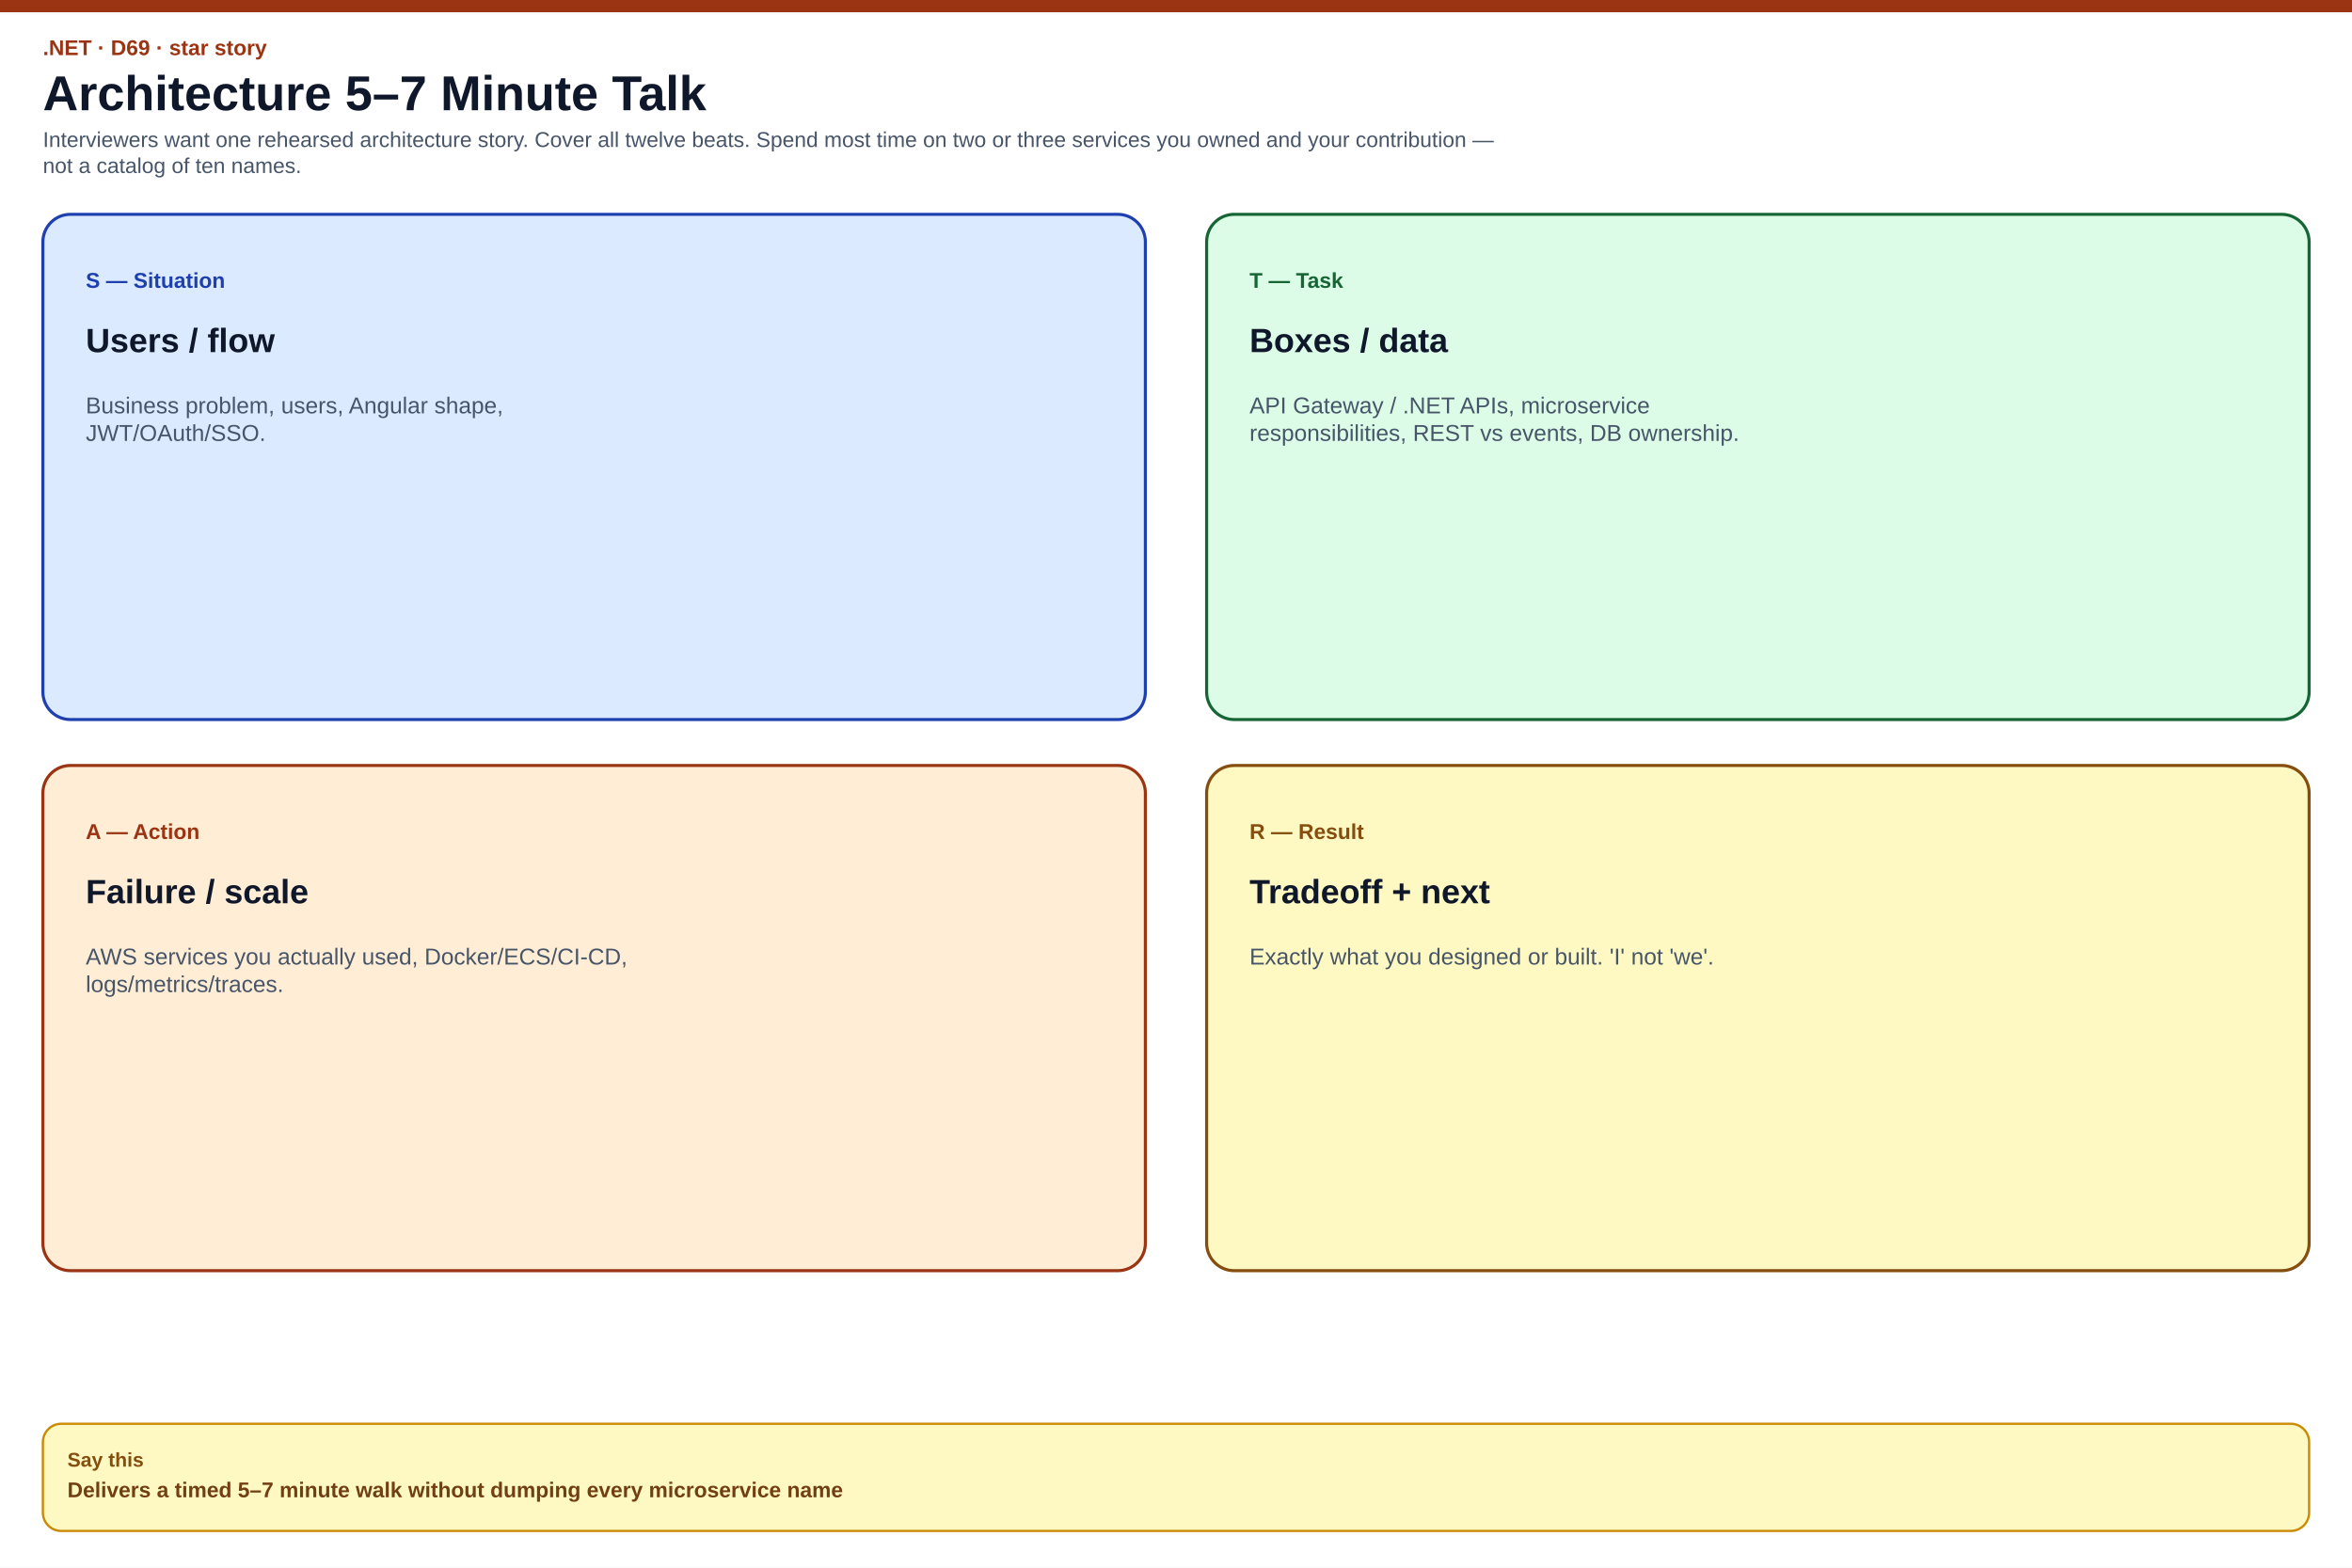
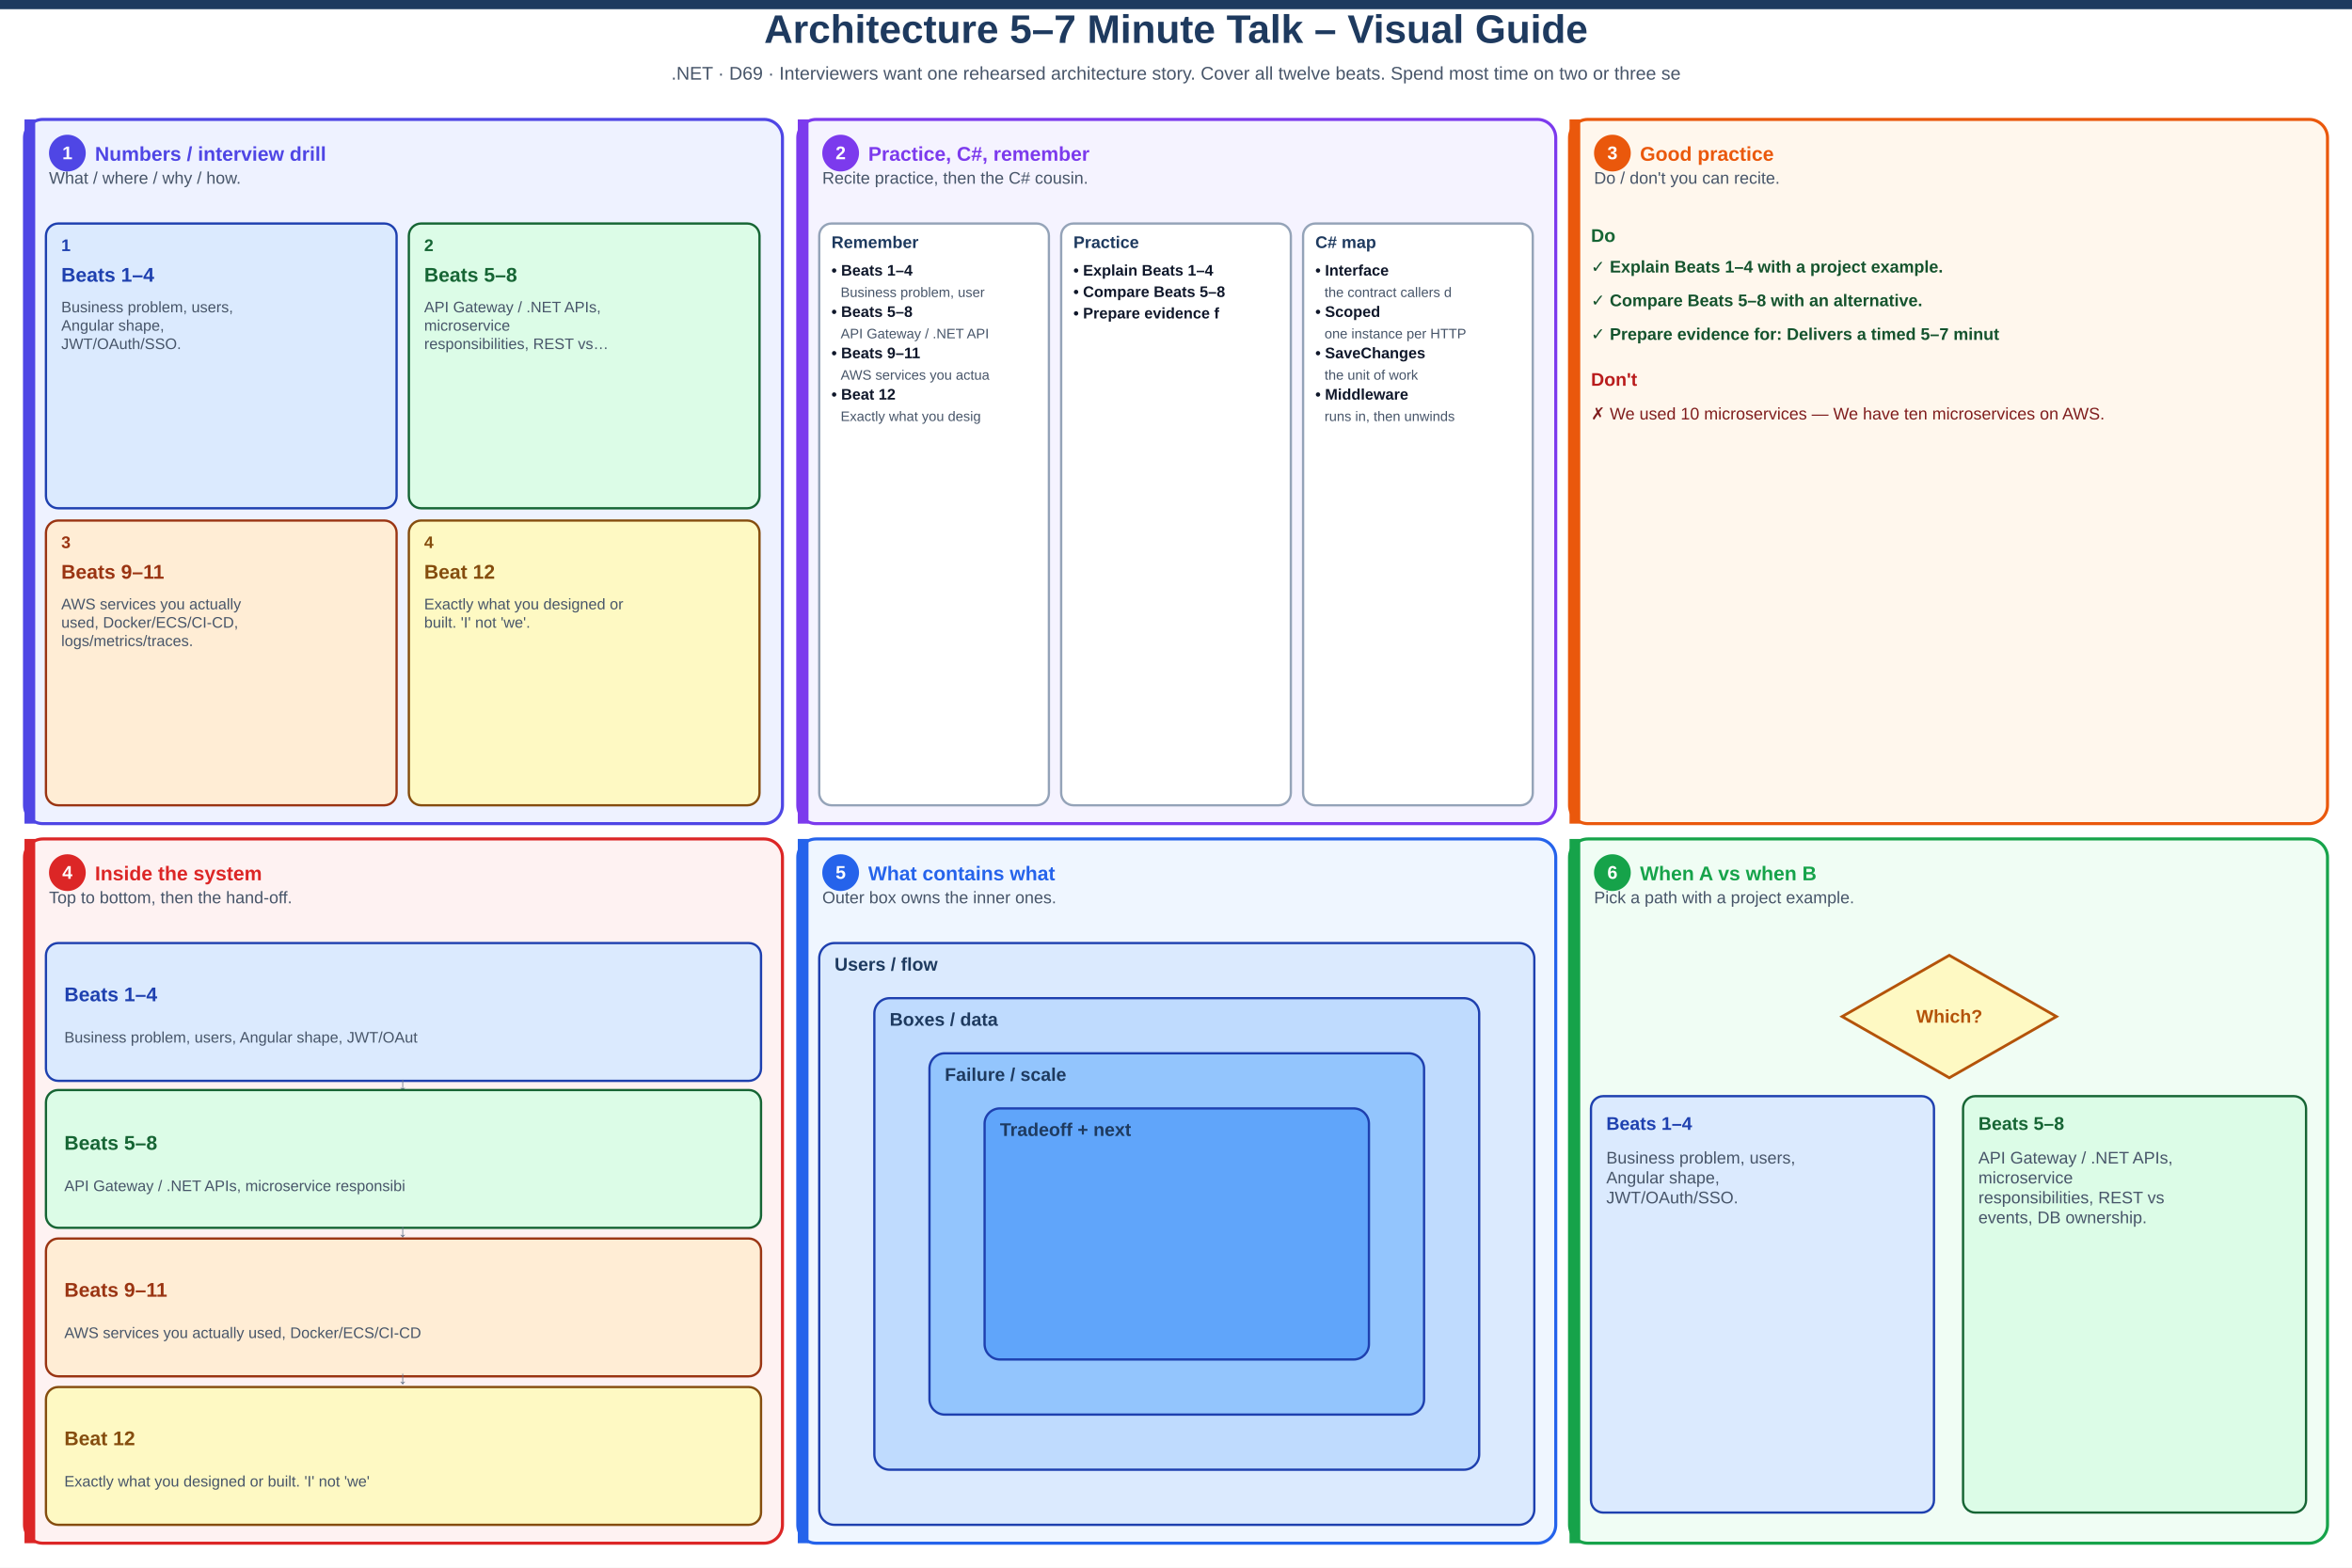
<svg xmlns="http://www.w3.org/2000/svg" width="1536" height="1024" viewBox="0 0 1536 1024">
  <defs>
    <marker id="arrow" markerWidth="8" markerHeight="8" refX="6" refY="4" orient="auto">
      <path d="M0,0 L8,4 L0,8 z" fill="#64748b" />
    </marker>
  </defs>
  <rect x="0" y="0" width="1536" height="1024" rx="0" fill="#ffffff" />
-   <rect x="0" y="0" width="1536" height="8" rx="0" fill="#9a3412" />
-   <text x="28" y="36" fill="#9a3412" font-size="14" font-weight="700" text-anchor="start" font-family="Segoe UI,Arial,sans-serif">.NET  ·  D69  ·  star story</text>
-   <text x="28" y="72" fill="#0f172a" font-size="32" font-weight="800" text-anchor="start" font-family="Segoe UI,Arial,sans-serif">Architecture 5–7 Minute Talk</text>
-   <text x="28" y="96" fill="#475569" font-size="14" font-weight="500" text-anchor="start" font-family="Segoe UI,Arial,sans-serif">
-     <tspan x="28" dy="0">Interviewers want one rehearsed architecture story. Cover all twelve beats. Spend most time on two or three services you owned and your contribution —</tspan>
-     <tspan x="28" dy="17">not a catalog of ten names.</tspan>
+   <rect x="0" y="0" width="1536" height="6" rx="0" fill="#1e3a5f" />
+   <text x="768" y="28" fill="#1e3a5f" font-size="26" font-weight="800" text-anchor="middle" font-family="Segoe UI,Arial,sans-serif">Architecture 5–7 Minute Talk  –  Visual Guide</text>
+   <text x="768" y="52" fill="#475569" font-size="12" font-weight="500" text-anchor="middle" font-family="Segoe UI,Arial,sans-serif">.NET  ·  D69  ·  Interviewers want one rehearsed architecture story. Cover all twelve beats. Spend most time on two or three se</text>
+   <rect x="16" y="78" width="495" height="460" rx="12" fill="#eef2ff" stroke="#4f46e5" stroke-width="2" />
+   <rect x="16" y="78" width="7" height="460" rx="0" fill="#4f46e5" />
+   <circle cx="44" cy="100" r="12" fill="#4f46e5" />
+   <text x="44" y="104" fill="#fff" font-size="12" font-weight="800" text-anchor="middle" font-family="Segoe UI,Arial,sans-serif">1</text>
+   <text x="62" y="105" fill="#4f46e5" font-size="13" font-weight="800" text-anchor="start" font-family="Segoe UI,Arial,sans-serif">Numbers / interview drill</text>
+   <text x="32" y="120" fill="#475569" font-size="11" font-weight="500" text-anchor="start" font-family="Segoe UI,Arial,sans-serif">
+     <tspan x="32" dy="0">What / where / why / how.</tspan>
  </text>
-   <rect x="28" y="140" width="720" height="330" rx="18" fill="#dbeafe" stroke="#1e40af" stroke-width="2" />
-   <text x="56" y="188" fill="#1e40af" font-size="14" font-weight="800" text-anchor="start" font-family="Segoe UI,Arial,sans-serif">S — Situation</text>
-   <text x="56" y="230" fill="#0f172a" font-size="22" font-weight="800" text-anchor="start" font-family="Segoe UI,Arial,sans-serif">Users / flow</text>
-   <text x="56" y="270" fill="#475569" font-size="15" font-weight="500" text-anchor="start" font-family="Segoe UI,Arial,sans-serif">
-     <tspan x="56" dy="0">Business problem, users, Angular shape,</tspan>
-     <tspan x="56" dy="18">JWT/OAuth/SSO.</tspan>
+   <rect x="30" y="146" width="229" height="186" rx="8" fill="#dbeafe" stroke="#1e40af" stroke-width="1.5" />
+   <text x="40" y="164" fill="#1e40af" font-size="11" font-weight="800" text-anchor="start" font-family="Segoe UI,Arial,sans-serif">1</text>
+   <text x="40" y="184" fill="#1e40af" font-size="13" font-weight="800" text-anchor="start" font-family="Segoe UI,Arial,sans-serif">Beats 1–4</text>
+   <text x="40" y="204" fill="#475569" font-size="10" font-weight="500" text-anchor="start" font-family="Segoe UI,Arial,sans-serif">
+     <tspan x="40" dy="0">Business problem, users,</tspan>
+     <tspan x="40" dy="12">Angular shape,</tspan>
+     <tspan x="40" dy="12">JWT/OAuth/SSO.</tspan>
  </text>
-   <rect x="788" y="140" width="720" height="330" rx="18" fill="#dcfce7" stroke="#166534" stroke-width="2" />
-   <text x="816" y="188" fill="#166534" font-size="14" font-weight="800" text-anchor="start" font-family="Segoe UI,Arial,sans-serif">T — Task</text>
-   <text x="816" y="230" fill="#0f172a" font-size="22" font-weight="800" text-anchor="start" font-family="Segoe UI,Arial,sans-serif">Boxes / data</text>
-   <text x="816" y="270" fill="#475569" font-size="15" font-weight="500" text-anchor="start" font-family="Segoe UI,Arial,sans-serif">
-     <tspan x="816" dy="0">API Gateway / .NET APIs, microservice</tspan>
-     <tspan x="816" dy="18">responsibilities, REST vs events, DB ownership.</tspan>
+   <rect x="267" y="146" width="229" height="186" rx="8" fill="#dcfce7" stroke="#166534" stroke-width="1.5" />
+   <text x="277" y="164" fill="#166534" font-size="11" font-weight="800" text-anchor="start" font-family="Segoe UI,Arial,sans-serif">2</text>
+   <text x="277" y="184" fill="#166534" font-size="13" font-weight="800" text-anchor="start" font-family="Segoe UI,Arial,sans-serif">Beats 5–8</text>
+   <text x="277" y="204" fill="#475569" font-size="10" font-weight="500" text-anchor="start" font-family="Segoe UI,Arial,sans-serif">
+     <tspan x="277" dy="0">API Gateway / .NET APIs,</tspan>
+     <tspan x="277" dy="12">microservice</tspan>
+     <tspan x="277" dy="12">responsibilities, REST vs…</tspan>
  </text>
-   <rect x="28" y="500" width="720" height="330" rx="18" fill="#ffedd5" stroke="#9a3412" stroke-width="2" />
-   <text x="56" y="548" fill="#9a3412" font-size="14" font-weight="800" text-anchor="start" font-family="Segoe UI,Arial,sans-serif">A — Action</text>
-   <text x="56" y="590" fill="#0f172a" font-size="22" font-weight="800" text-anchor="start" font-family="Segoe UI,Arial,sans-serif">Failure / scale</text>
-   <text x="56" y="630" fill="#475569" font-size="15" font-weight="500" text-anchor="start" font-family="Segoe UI,Arial,sans-serif">
-     <tspan x="56" dy="0">AWS services you actually used, Docker/ECS/CI-CD,</tspan>
-     <tspan x="56" dy="18">logs/metrics/traces.</tspan>
+   <rect x="30" y="340" width="229" height="186" rx="8" fill="#ffedd5" stroke="#9a3412" stroke-width="1.5" />
+   <text x="40" y="358" fill="#9a3412" font-size="11" font-weight="800" text-anchor="start" font-family="Segoe UI,Arial,sans-serif">3</text>
+   <text x="40" y="378" fill="#9a3412" font-size="13" font-weight="800" text-anchor="start" font-family="Segoe UI,Arial,sans-serif">Beats 9–11</text>
+   <text x="40" y="398" fill="#475569" font-size="10" font-weight="500" text-anchor="start" font-family="Segoe UI,Arial,sans-serif">
+     <tspan x="40" dy="0">AWS services you actually</tspan>
+     <tspan x="40" dy="12">used, Docker/ECS/CI-CD,</tspan>
+     <tspan x="40" dy="12">logs/metrics/traces.</tspan>
  </text>
-   <rect x="788" y="500" width="720" height="330" rx="18" fill="#fef9c3" stroke="#854d0e" stroke-width="2" />
-   <text x="816" y="548" fill="#854d0e" font-size="14" font-weight="800" text-anchor="start" font-family="Segoe UI,Arial,sans-serif">R — Result</text>
-   <text x="816" y="590" fill="#0f172a" font-size="22" font-weight="800" text-anchor="start" font-family="Segoe UI,Arial,sans-serif">Tradeoff + next</text>
-   <text x="816" y="630" fill="#475569" font-size="15" font-weight="500" text-anchor="start" font-family="Segoe UI,Arial,sans-serif">
-     <tspan x="816" dy="0">Exactly what you designed or built. 'I' not 'we'.</tspan>
+   <rect x="267" y="340" width="229" height="186" rx="8" fill="#fef9c3" stroke="#854d0e" stroke-width="1.5" />
+   <text x="277" y="358" fill="#854d0e" font-size="11" font-weight="800" text-anchor="start" font-family="Segoe UI,Arial,sans-serif">4</text>
+   <text x="277" y="378" fill="#854d0e" font-size="13" font-weight="800" text-anchor="start" font-family="Segoe UI,Arial,sans-serif">Beat 12</text>
+   <text x="277" y="398" fill="#475569" font-size="10" font-weight="500" text-anchor="start" font-family="Segoe UI,Arial,sans-serif">
+     <tspan x="277" dy="0">Exactly what you designed or</tspan>
+     <tspan x="277" dy="12">built. 'I' not 'we'.</tspan>
  </text>
-   <rect x="28" y="930" width="1480" height="70" rx="12" fill="#fef9c3" stroke="#ca8a04" stroke-width="1.5" />
-   <text x="44" y="958" fill="#854d0e" font-size="13" font-weight="800" text-anchor="start" font-family="Segoe UI,Arial,sans-serif">Say this</text>
-   <text x="44" y="978" fill="#713f12" font-size="14" font-weight="600" text-anchor="start" font-family="Segoe UI,Arial,sans-serif">
-     <tspan x="44" dy="0">Delivers a timed 5–7 minute walk without dumping every microservice name</tspan>
+   <rect x="521" y="78" width="495" height="460" rx="12" fill="#f5f3ff" stroke="#7c3aed" stroke-width="2" />
+   <rect x="521" y="78" width="7" height="460" rx="0" fill="#7c3aed" />
+   <circle cx="549" cy="100" r="12" fill="#7c3aed" />
+   <text x="549" y="104" fill="#fff" font-size="12" font-weight="800" text-anchor="middle" font-family="Segoe UI,Arial,sans-serif">2</text>
+   <text x="567" y="105" fill="#7c3aed" font-size="13" font-weight="800" text-anchor="start" font-family="Segoe UI,Arial,sans-serif">Practice, C#, remember</text>
+   <text x="537" y="120" fill="#475569" font-size="11" font-weight="500" text-anchor="start" font-family="Segoe UI,Arial,sans-serif">
+     <tspan x="537" dy="0">Recite practice, then the C# cousin.</tspan>
+   </text>
+   <rect x="535" y="146" width="150" height="380" rx="8" fill="#fff" stroke="#94a3b8" stroke-width="1.5" />
+   <text x="543" y="162" fill="#1e3a5f" font-size="11" font-weight="800" text-anchor="start" font-family="Segoe UI,Arial,sans-serif">Remember</text>
+   <text x="543" y="180" fill="#0f172a" font-size="10" font-weight="700" text-anchor="start" font-family="Segoe UI,Arial,sans-serif">• Beats 1–4</text>
+   <text x="549" y="194" fill="#475569" font-size="9" font-weight="500" text-anchor="start" font-family="Segoe UI,Arial,sans-serif">Business problem, user</text>
+   <text x="543" y="207" fill="#0f172a" font-size="10" font-weight="700" text-anchor="start" font-family="Segoe UI,Arial,sans-serif">• Beats 5–8</text>
+   <text x="549" y="221" fill="#475569" font-size="9" font-weight="500" text-anchor="start" font-family="Segoe UI,Arial,sans-serif">API Gateway / .NET API</text>
+   <text x="543" y="234" fill="#0f172a" font-size="10" font-weight="700" text-anchor="start" font-family="Segoe UI,Arial,sans-serif">• Beats 9–11</text>
+   <text x="549" y="248" fill="#475569" font-size="9" font-weight="500" text-anchor="start" font-family="Segoe UI,Arial,sans-serif">AWS services you actua</text>
+   <text x="543" y="261" fill="#0f172a" font-size="10" font-weight="700" text-anchor="start" font-family="Segoe UI,Arial,sans-serif">• Beat 12</text>
+   <text x="549" y="275" fill="#475569" font-size="9" font-weight="500" text-anchor="start" font-family="Segoe UI,Arial,sans-serif">Exactly what you desig</text>
+   <rect x="693" y="146" width="150" height="380" rx="8" fill="#fff" stroke="#94a3b8" stroke-width="1.5" />
+   <text x="701" y="162" fill="#1e3a5f" font-size="11" font-weight="800" text-anchor="start" font-family="Segoe UI,Arial,sans-serif">Practice</text>
+   <text x="701" y="180" fill="#0f172a" font-size="10" font-weight="700" text-anchor="start" font-family="Segoe UI,Arial,sans-serif">• Explain Beats 1–4 </text>
+   <text x="701" y="194" fill="#0f172a" font-size="10" font-weight="700" text-anchor="start" font-family="Segoe UI,Arial,sans-serif">• Compare Beats 5–8 </text>
+   <text x="701" y="208" fill="#0f172a" font-size="10" font-weight="700" text-anchor="start" font-family="Segoe UI,Arial,sans-serif">• Prepare evidence f</text>
+   <rect x="851" y="146" width="150" height="380" rx="8" fill="#fff" stroke="#94a3b8" stroke-width="1.5" />
+   <text x="859" y="162" fill="#1e3a5f" font-size="11" font-weight="800" text-anchor="start" font-family="Segoe UI,Arial,sans-serif">C# map</text>
+   <text x="859" y="180" fill="#0f172a" font-size="10" font-weight="700" text-anchor="start" font-family="Segoe UI,Arial,sans-serif">• Interface</text>
+   <text x="865" y="194" fill="#475569" font-size="9" font-weight="500" text-anchor="start" font-family="Segoe UI,Arial,sans-serif">the contract callers d</text>
+   <text x="859" y="207" fill="#0f172a" font-size="10" font-weight="700" text-anchor="start" font-family="Segoe UI,Arial,sans-serif">• Scoped</text>
+   <text x="865" y="221" fill="#475569" font-size="9" font-weight="500" text-anchor="start" font-family="Segoe UI,Arial,sans-serif">one instance per HTTP </text>
+   <text x="859" y="234" fill="#0f172a" font-size="10" font-weight="700" text-anchor="start" font-family="Segoe UI,Arial,sans-serif">• SaveChanges</text>
+   <text x="865" y="248" fill="#475569" font-size="9" font-weight="500" text-anchor="start" font-family="Segoe UI,Arial,sans-serif">the unit of work</text>
+   <text x="859" y="261" fill="#0f172a" font-size="10" font-weight="700" text-anchor="start" font-family="Segoe UI,Arial,sans-serif">• Middleware</text>
+   <text x="865" y="275" fill="#475569" font-size="9" font-weight="500" text-anchor="start" font-family="Segoe UI,Arial,sans-serif">runs in, then unwinds </text>
+   <rect x="1025" y="78" width="495" height="460" rx="12" fill="#fff7ed" stroke="#ea580c" stroke-width="2" />
+   <rect x="1025" y="78" width="7" height="460" rx="0" fill="#ea580c" />
+   <circle cx="1053" cy="100" r="12" fill="#ea580c" />
+   <text x="1053" y="104" fill="#fff" font-size="12" font-weight="800" text-anchor="middle" font-family="Segoe UI,Arial,sans-serif">3</text>
+   <text x="1071" y="105" fill="#ea580c" font-size="13" font-weight="800" text-anchor="start" font-family="Segoe UI,Arial,sans-serif">Good practice</text>
+   <text x="1041" y="120" fill="#475569" font-size="11" font-weight="500" text-anchor="start" font-family="Segoe UI,Arial,sans-serif">
+     <tspan x="1041" dy="0">Do / don't you can recite.</tspan>
+   </text>
+   <text x="1039" y="158" fill="#166534" font-size="12" font-weight="800" text-anchor="start" font-family="Segoe UI,Arial,sans-serif">Do</text>
+   <text x="1039" y="178" fill="#14532d" font-size="11" font-weight="600" text-anchor="start" font-family="Segoe UI,Arial,sans-serif">✓  Explain Beats 1–4 with a project example.</text>
+   <text x="1039" y="200" fill="#14532d" font-size="11" font-weight="600" text-anchor="start" font-family="Segoe UI,Arial,sans-serif">✓  Compare Beats 5–8 with an alternative.</text>
+   <text x="1039" y="222" fill="#14532d" font-size="11" font-weight="600" text-anchor="start" font-family="Segoe UI,Arial,sans-serif">✓  Prepare evidence for: Delivers a timed 5–7 minut</text>
+   <text x="1039" y="252" fill="#b91c1c" font-size="12" font-weight="800" text-anchor="start" font-family="Segoe UI,Arial,sans-serif">Don't</text>
+   <text x="1039" y="274" fill="#7f1d1d" font-size="11" font-weight="500" text-anchor="start" font-family="Segoe UI,Arial,sans-serif">
+     <tspan x="1039" dy="0">✗ We used 10 microservices — We have ten microservices on AWS.</tspan>
+   </text>
+   <rect x="16" y="548" width="495" height="460" rx="12" fill="#fef2f2" stroke="#dc2626" stroke-width="2" />
+   <rect x="16" y="548" width="7" height="460" rx="0" fill="#dc2626" />
+   <circle cx="44" cy="570" r="12" fill="#dc2626" />
+   <text x="44" y="574" fill="#fff" font-size="12" font-weight="800" text-anchor="middle" font-family="Segoe UI,Arial,sans-serif">4</text>
+   <text x="62" y="575" fill="#dc2626" font-size="13" font-weight="800" text-anchor="start" font-family="Segoe UI,Arial,sans-serif">Inside the system</text>
+   <text x="32" y="590" fill="#475569" font-size="11" font-weight="500" text-anchor="start" font-family="Segoe UI,Arial,sans-serif">
+     <tspan x="32" dy="0">Top to bottom, then the hand-off.</tspan>
+   </text>
+   <rect x="30" y="616" width="467" height="90" rx="8" fill="#dbeafe" stroke="#1e40af" stroke-width="1.5" />
+   <text x="42" y="654" fill="#1e40af" font-size="13" font-weight="800" text-anchor="start" font-family="Segoe UI,Arial,sans-serif">Beats 1–4</text>
+   <text x="42" y="681" fill="#475569" font-size="10" font-weight="500" text-anchor="start" font-family="Segoe UI,Arial,sans-serif">Business problem, users, Angular shape, JWT/OAut</text>
+   <text x="263" y="712" fill="#64748b" font-size="12" font-weight="800" text-anchor="middle" font-family="Segoe UI,Arial,sans-serif">↓</text>
+   <rect x="30" y="712" width="467" height="90" rx="8" fill="#dcfce7" stroke="#166534" stroke-width="1.5" />
+   <text x="42" y="751" fill="#166534" font-size="13" font-weight="800" text-anchor="start" font-family="Segoe UI,Arial,sans-serif">Beats 5–8</text>
+   <text x="42" y="778" fill="#475569" font-size="10" font-weight="500" text-anchor="start" font-family="Segoe UI,Arial,sans-serif">API Gateway / .NET APIs, microservice responsibi</text>
+   <text x="263" y="808" fill="#64748b" font-size="12" font-weight="800" text-anchor="middle" font-family="Segoe UI,Arial,sans-serif">↓</text>
+   <rect x="30" y="809" width="467" height="90" rx="8" fill="#ffedd5" stroke="#9a3412" stroke-width="1.5" />
+   <text x="42" y="847" fill="#9a3412" font-size="13" font-weight="800" text-anchor="start" font-family="Segoe UI,Arial,sans-serif">Beats 9–11</text>
+   <text x="42" y="874" fill="#475569" font-size="10" font-weight="500" text-anchor="start" font-family="Segoe UI,Arial,sans-serif">AWS services you actually used, Docker/ECS/CI-CD</text>
+   <text x="263" y="904" fill="#64748b" font-size="12" font-weight="800" text-anchor="middle" font-family="Segoe UI,Arial,sans-serif">↓</text>
+   <rect x="30" y="906" width="467" height="90" rx="8" fill="#fef9c3" stroke="#854d0e" stroke-width="1.5" />
+   <text x="42" y="944" fill="#854d0e" font-size="13" font-weight="800" text-anchor="start" font-family="Segoe UI,Arial,sans-serif">Beat 12</text>
+   <text x="42" y="971" fill="#475569" font-size="10" font-weight="500" text-anchor="start" font-family="Segoe UI,Arial,sans-serif">Exactly what you designed or built. 'I' not 'we'</text>
+   <rect x="521" y="548" width="495" height="460" rx="12" fill="#eff6ff" stroke="#2563eb" stroke-width="2" />
+   <rect x="521" y="548" width="7" height="460" rx="0" fill="#2563eb" />
+   <circle cx="549" cy="570" r="12" fill="#2563eb" />
+   <text x="549" y="574" fill="#fff" font-size="12" font-weight="800" text-anchor="middle" font-family="Segoe UI,Arial,sans-serif">5</text>
+   <text x="567" y="575" fill="#2563eb" font-size="13" font-weight="800" text-anchor="start" font-family="Segoe UI,Arial,sans-serif">What contains what</text>
+   <text x="537" y="590" fill="#475569" font-size="11" font-weight="500" text-anchor="start" font-family="Segoe UI,Arial,sans-serif">
+     <tspan x="537" dy="0">Outer box owns the inner ones.</tspan>
+   </text>
+   <rect x="535" y="616" width="467" height="380" rx="10" fill="#dbeafe" stroke="#1e40af" stroke-width="1.5" />
+   <text x="545" y="634" fill="#1e3a5f" font-size="12" font-weight="800" text-anchor="start" font-family="Segoe UI,Arial,sans-serif">Users / flow</text>
+   <rect x="571" y="652" width="395" height="308" rx="10" fill="#bfdbfe" stroke="#1e40af" stroke-width="1.5" />
+   <text x="581" y="670" fill="#1e3a5f" font-size="12" font-weight="800" text-anchor="start" font-family="Segoe UI,Arial,sans-serif">Boxes / data</text>
+   <rect x="607" y="688" width="323" height="236" rx="10" fill="#93c5fd" stroke="#1e40af" stroke-width="1.5" />
+   <text x="617" y="706" fill="#1e3a5f" font-size="12" font-weight="800" text-anchor="start" font-family="Segoe UI,Arial,sans-serif">Failure / scale</text>
+   <rect x="643" y="724" width="251" height="164" rx="10" fill="#60a5fa" stroke="#1e40af" stroke-width="1.5" />
+   <text x="653" y="742" fill="#1e3a5f" font-size="12" font-weight="800" text-anchor="start" font-family="Segoe UI,Arial,sans-serif">Tradeoff + next</text>
+   <rect x="1025" y="548" width="495" height="460" rx="12" fill="#f0fdf4" stroke="#16a34a" stroke-width="2" />
+   <rect x="1025" y="548" width="7" height="460" rx="0" fill="#16a34a" />
+   <circle cx="1053" cy="570" r="12" fill="#16a34a" />
+   <text x="1053" y="574" fill="#fff" font-size="12" font-weight="800" text-anchor="middle" font-family="Segoe UI,Arial,sans-serif">6</text>
+   <text x="1071" y="575" fill="#16a34a" font-size="13" font-weight="800" text-anchor="start" font-family="Segoe UI,Arial,sans-serif">When A vs when B</text>
+   <text x="1041" y="590" fill="#475569" font-size="11" font-weight="500" text-anchor="start" font-family="Segoe UI,Arial,sans-serif">
+     <tspan x="1041" dy="0">Pick a path with a project example.</tspan>
+   </text>
+   <polygon points="1273,624 1343,664 1273,704 1203,664" fill="#fef9c3" stroke="#b45309" stroke-width="1.8" />
+   <text x="1273" y="668" fill="#b45309" font-size="12" font-weight="800" text-anchor="middle" font-family="Segoe UI,Arial,sans-serif">Which?</text>
+   <rect x="1039" y="716" width="224" height="272" rx="8" fill="#dbeafe" stroke="#1e40af" stroke-width="1.5" />
+   <rect x="1282" y="716" width="224" height="272" rx="8" fill="#dcfce7" stroke="#166534" stroke-width="1.5" />
+   <text x="1049" y="738" fill="#1e40af" font-size="12" font-weight="800" text-anchor="start" font-family="Segoe UI,Arial,sans-serif">Beats 1–4</text>
+   <text x="1049" y="760" fill="#475569" font-size="11" font-weight="500" text-anchor="start" font-family="Segoe UI,Arial,sans-serif">
+     <tspan x="1049" dy="0">Business problem, users,</tspan>
+     <tspan x="1049" dy="13">Angular shape,</tspan>
+     <tspan x="1049" dy="13">JWT/OAuth/SSO.</tspan>
+   </text>
+   <text x="1292" y="738" fill="#166534" font-size="12" font-weight="800" text-anchor="start" font-family="Segoe UI,Arial,sans-serif">Beats 5–8</text>
+   <text x="1292" y="760" fill="#475569" font-size="11" font-weight="500" text-anchor="start" font-family="Segoe UI,Arial,sans-serif">
+     <tspan x="1292" dy="0">API Gateway / .NET APIs,</tspan>
+     <tspan x="1292" dy="13">microservice</tspan>
+     <tspan x="1292" dy="13">responsibilities, REST vs</tspan>
+     <tspan x="1292" dy="13">events, DB ownership.</tspan>
  </text>
</svg>
